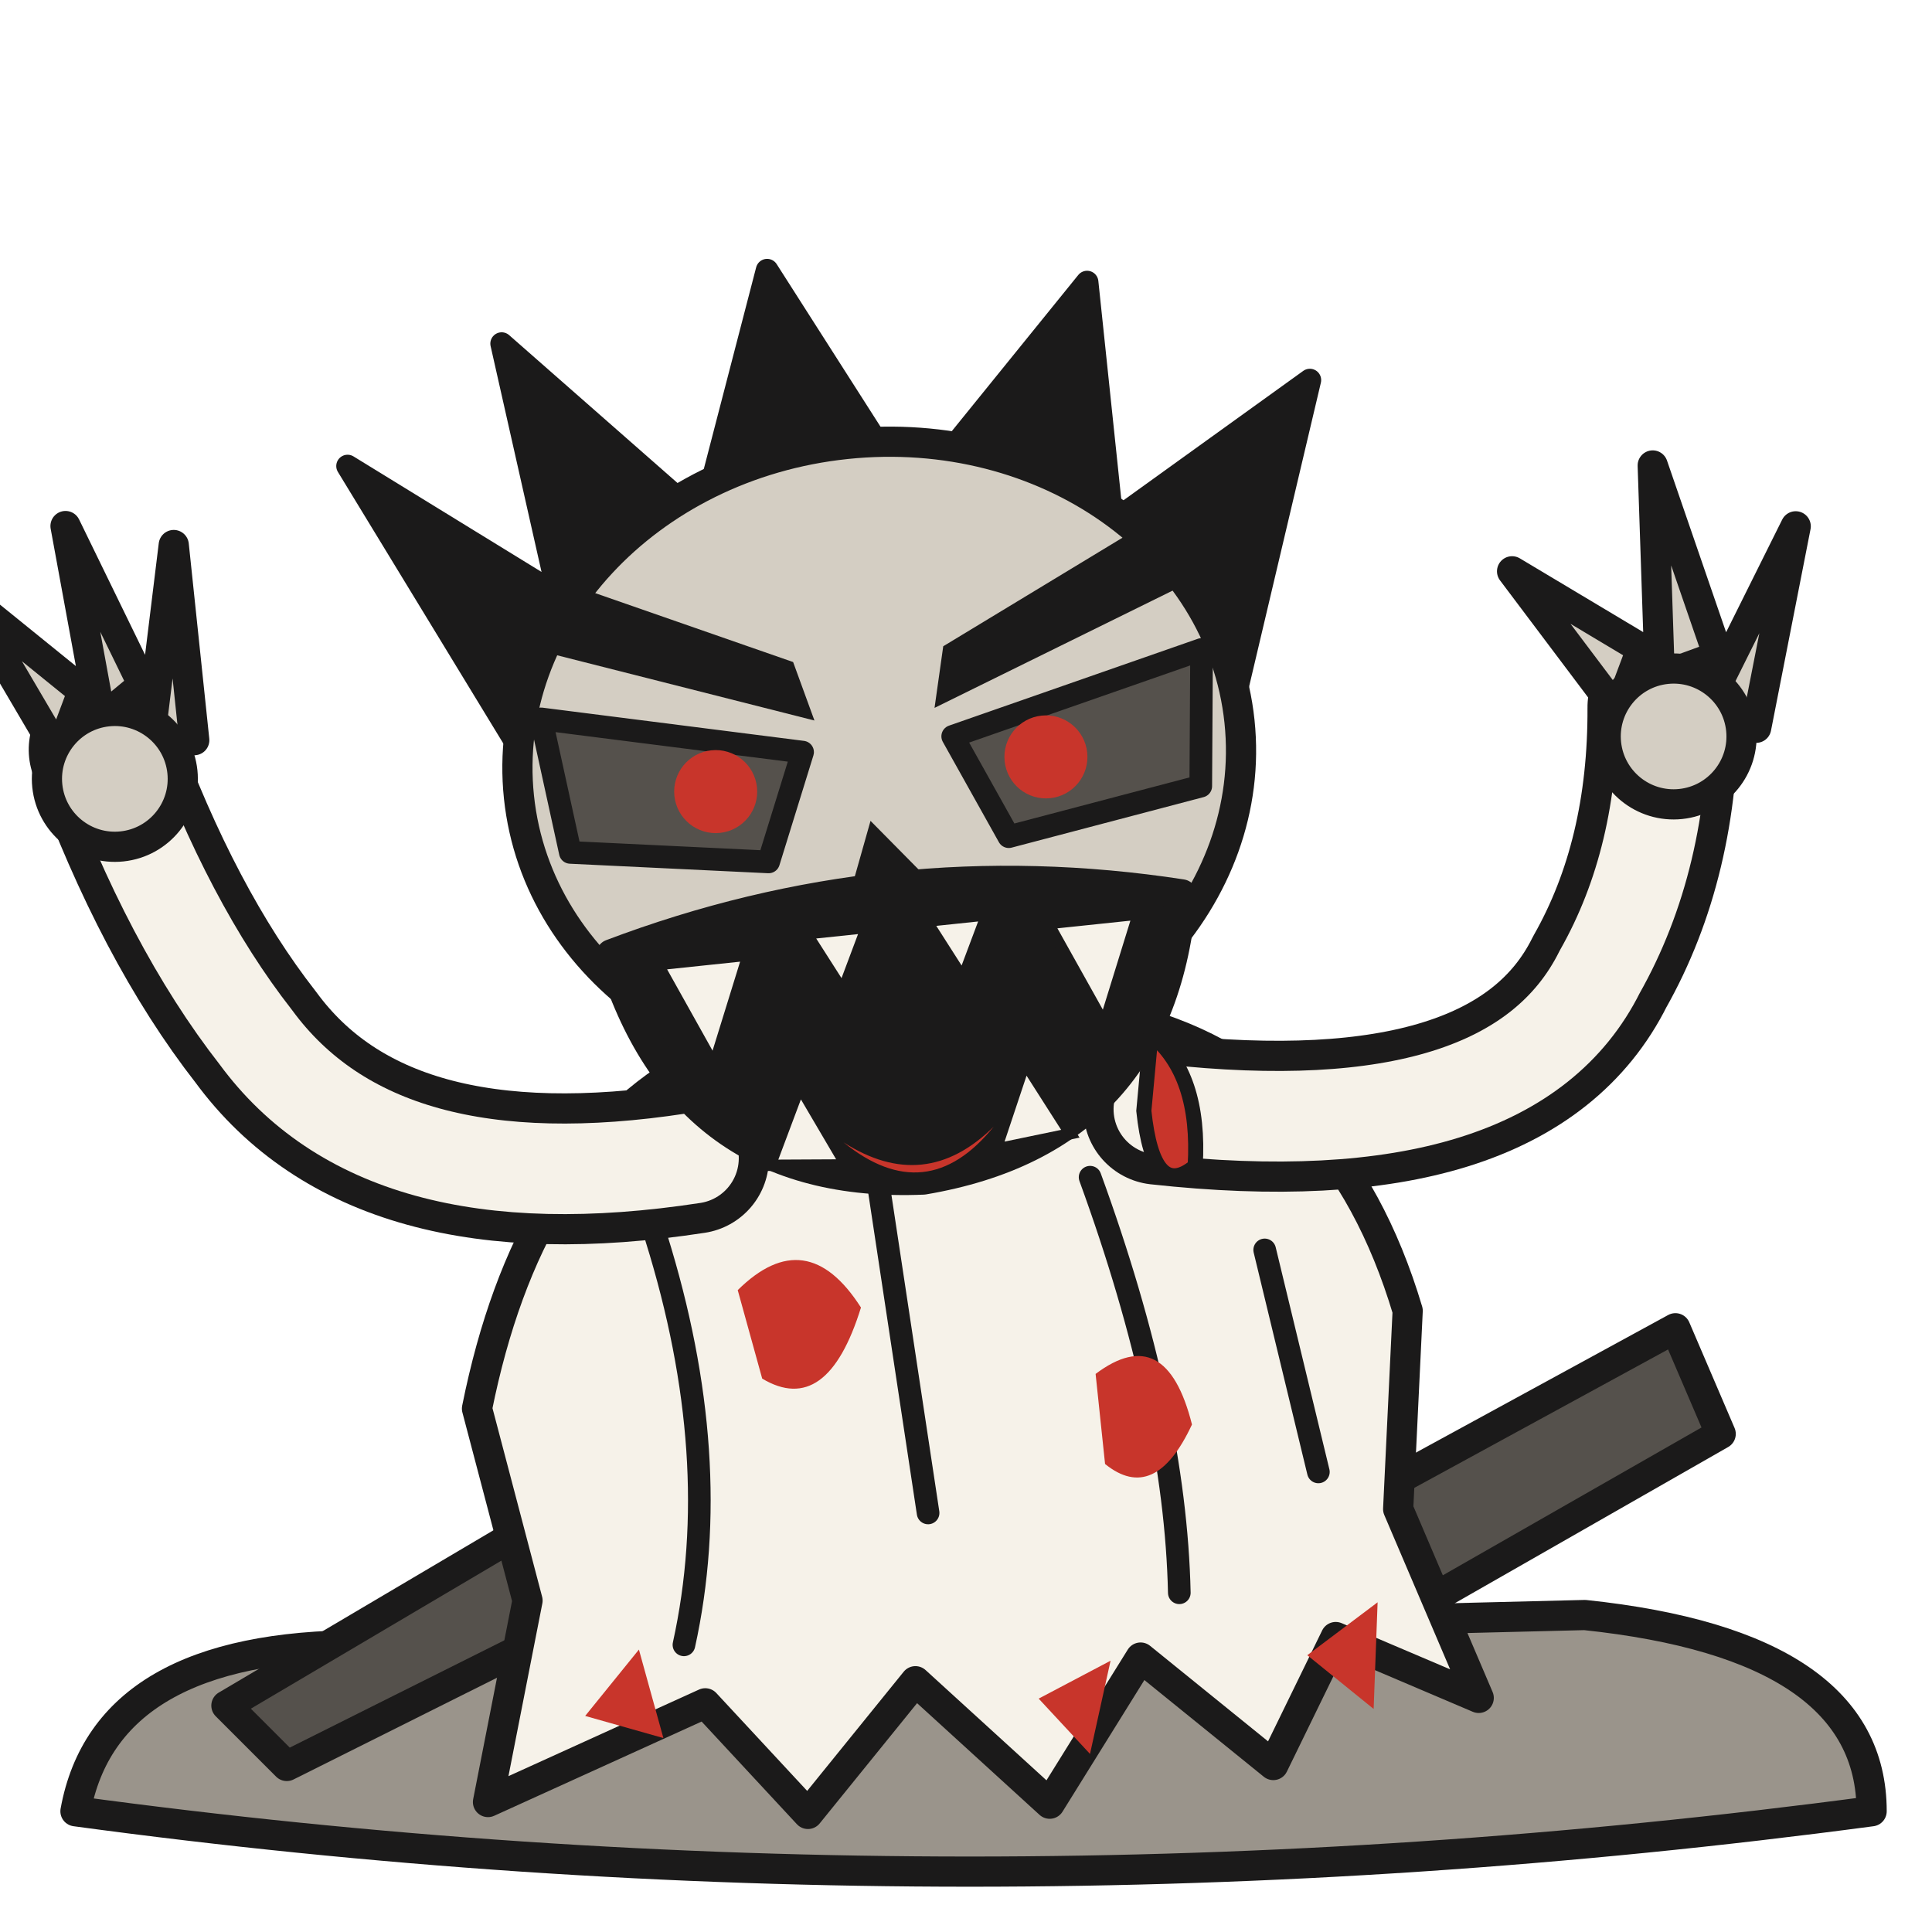
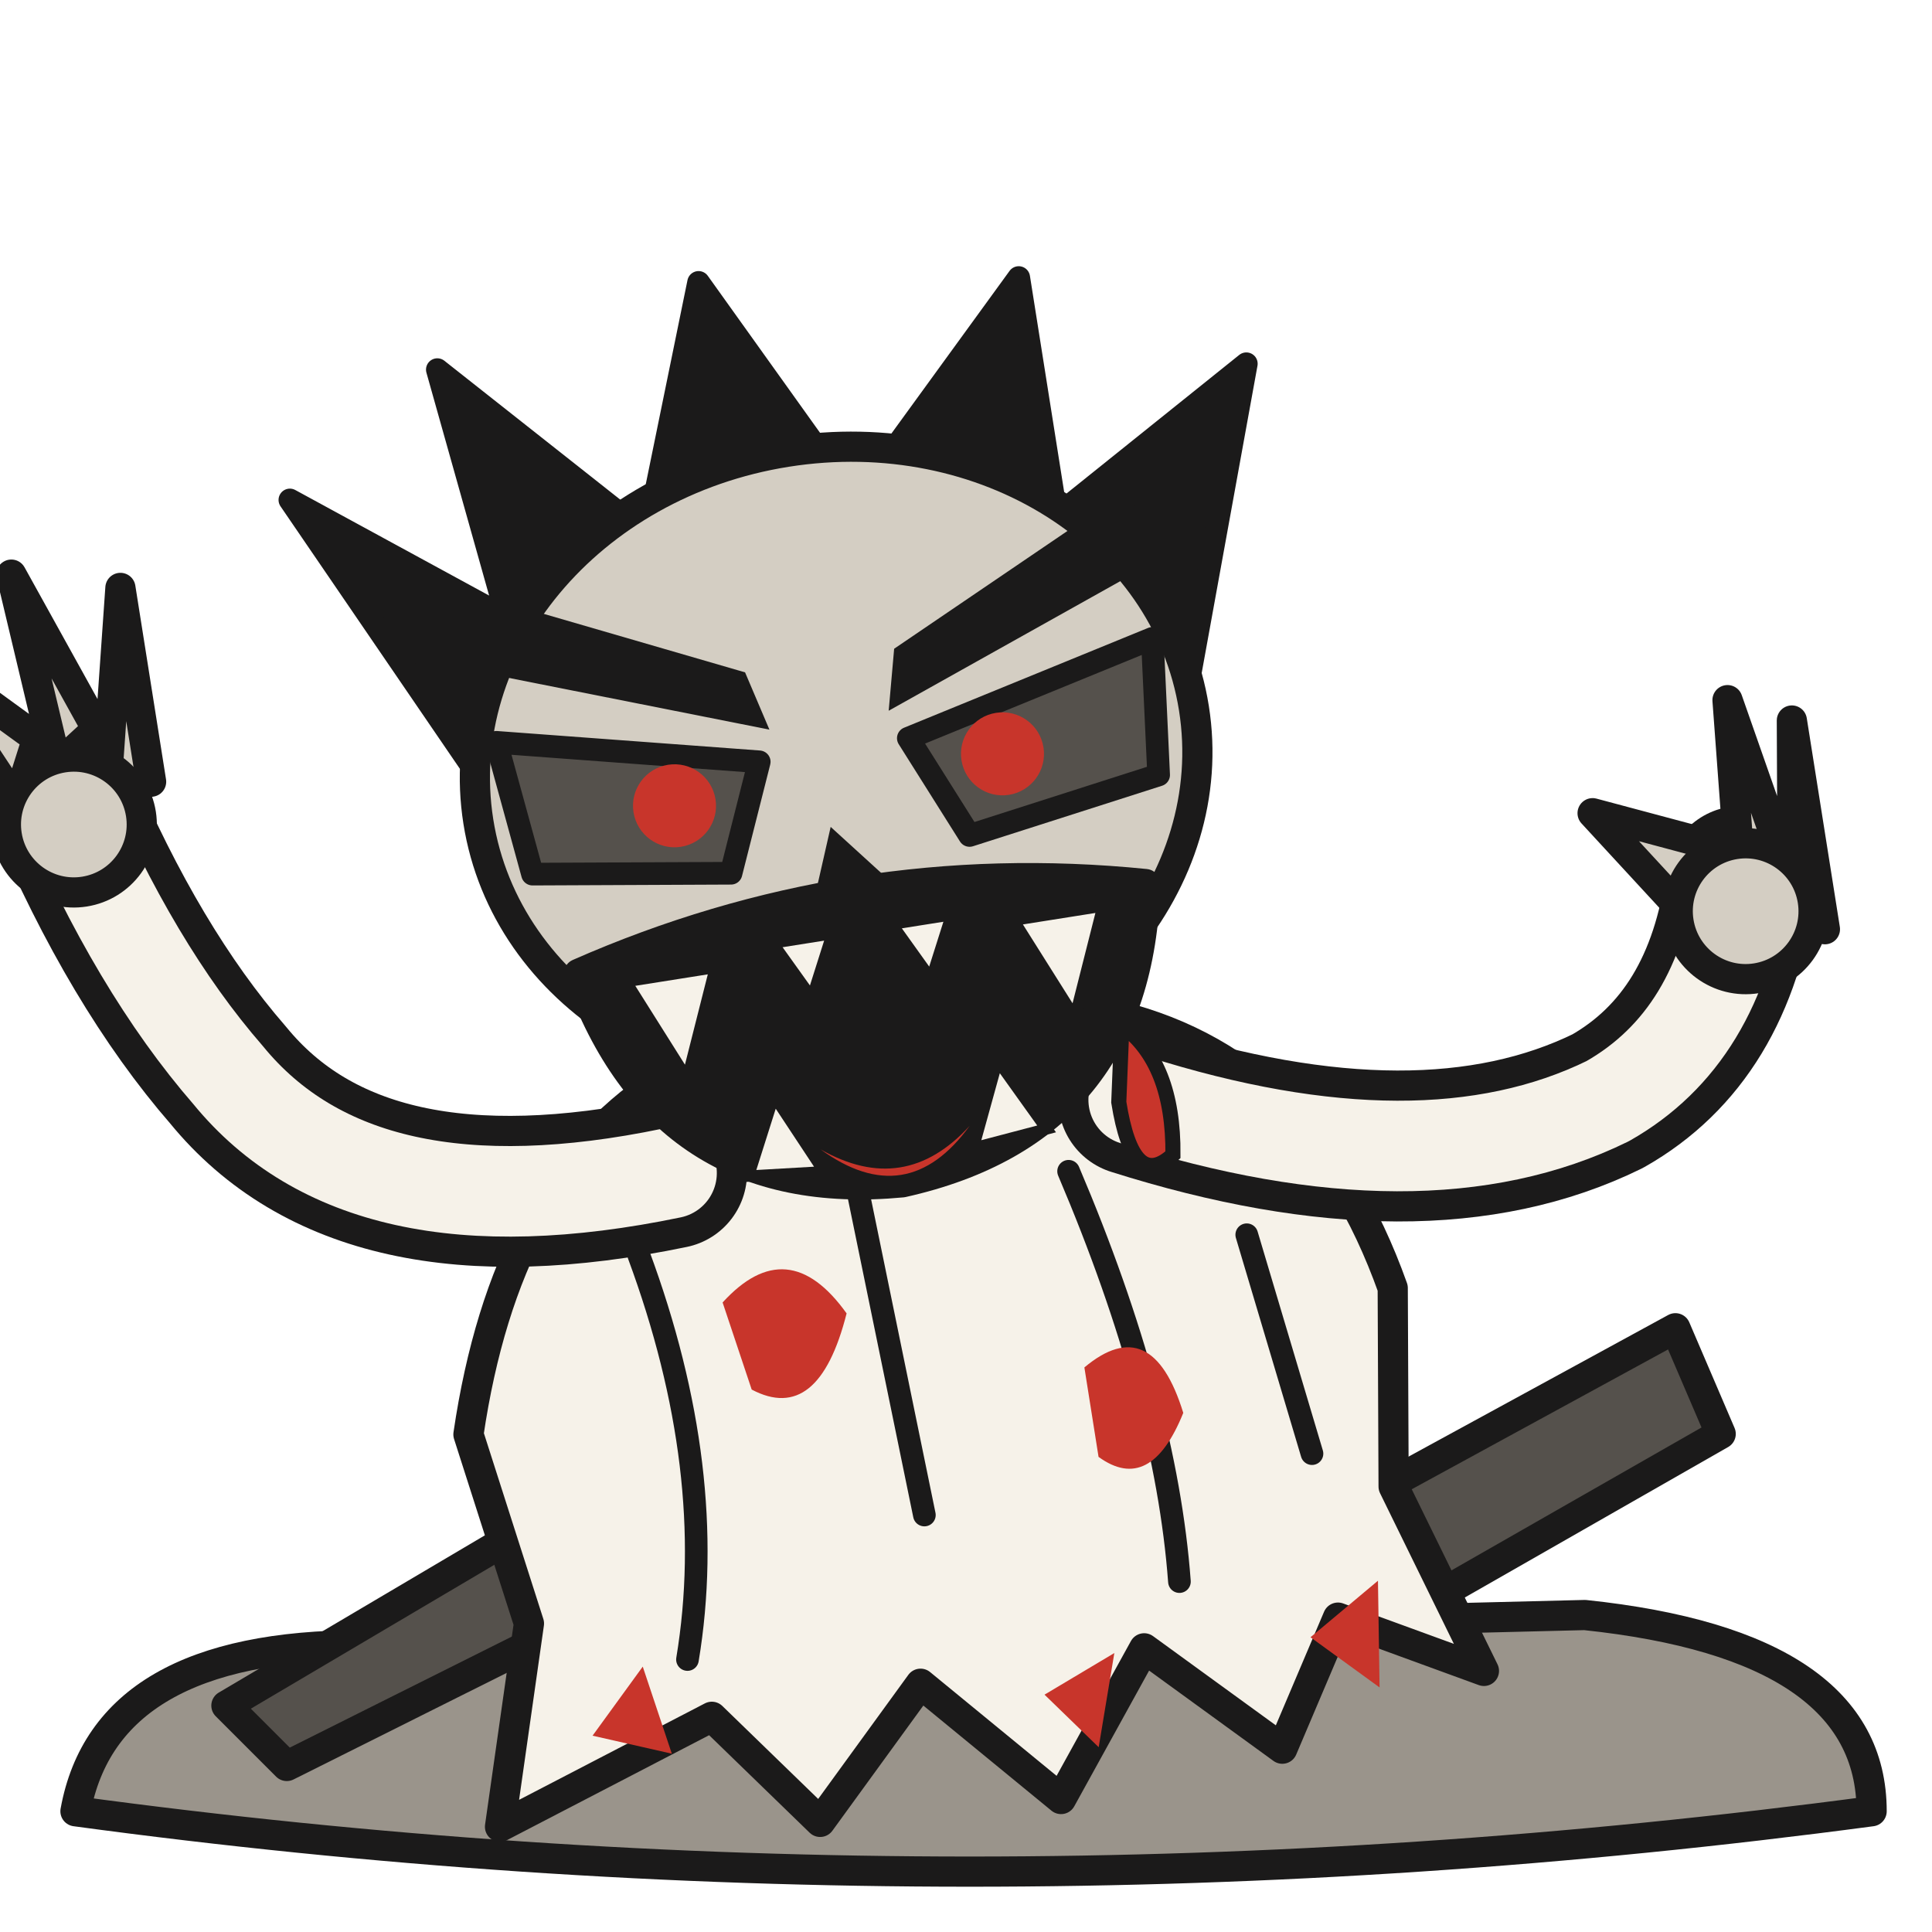
<svg xmlns="http://www.w3.org/2000/svg" viewBox="0 0 256 256">
  <style>.i{fill:#1b1a1a}.p{fill:#f6f2e9}.l{fill:#d4cec3}.m{fill:#9a948b}.d{fill:#55514c}.v{fill:#c8352b}.g{fill:#c9a23a}.o{stroke:#1b1a1a;stroke-width:4;stroke-linejoin:round;stroke-linecap:round}.t{stroke:#1b1a1a;stroke-width:3;stroke-linejoin:round;stroke-linecap:round;fill:none}.n{fill:none}</style>
  <path class="o m" d="M10 240Q14 218 48 218L210 214Q248 218 248 240Q128 256 10 240Z" />
  <path class="o d" d="M178 200L222 176L228 190L186 214ZM30 226L74 200L82 212L38 234Z" stroke-width="3.5" />
-   <g transform="rotate(-6 128 210)">
+   <g transform="rotate(-9 128 210)">
    <path class="o p" d="M62 232L70 206L66 180Q76 148 98 138L158 138Q184 148 190 180L186 206L194 232L176 222L166 238L150 222L136 240L120 222L104 238L92 222Z" />
    <path class="t" stroke="#9a948b" stroke-width="2.5" d="M92 160Q98 190 90 214M122 156L124 200M150 158Q158 190 156 214M172 170L176 200" />
    <g class="v">
      <path d="M102 168Q112 160 118 172Q112 186 104 180ZM148 184Q158 178 160 192Q154 202 148 196Z" />
      <path d="M76 222L84 214L86 226ZM136 226L146 222L142 234ZM172 224L182 218L180 232Z" />
    </g>
    <path d="M98 150Q56 152 42 128Q32 112 26 88" fill="none" stroke="#1b1a1a" stroke-width="20" stroke-linecap="round" stroke-linejoin="round" />
    <path d="M98 150Q56 152 42 128Q32 112 26 88" fill="none" stroke="#f6f2e9" stroke-width="12" stroke-linecap="round" stroke-linejoin="round" />
-     <path d="M160 150Q206 160 220 138Q230 124 232 104" fill="none" stroke="#1b1a1a" stroke-width="20" stroke-linecap="round" stroke-linejoin="round" />
-     <path d="M160 150Q206 160 220 138Q230 124 232 104" fill="none" stroke="#f6f2e9" stroke-width="12" stroke-linecap="round" stroke-linejoin="round" />
+     <path d="M160 150Q196 168 222 160Q238 154 244 134" fill="none" stroke="#1b1a1a" stroke-width="20" stroke-linecap="round" stroke-linejoin="round" />
+     <path d="M160 150Q196 168 222 160Q238 154 244 134" fill="none" stroke="#f6f2e9" stroke-width="12" stroke-linecap="round" stroke-linejoin="round" />
    <g class="o l" stroke-width="2.5">
      <path d="M20 88L10 66L24 80ZM26 84L24 58L32 80ZM32 88L38 62L38 88Z" />
-       <path d="M226 104L214 84L230 96ZM232 100L234 72L240 98ZM238 104L252 82L244 108Z" />
+       <path d="M238 140L226 122L244 130ZM244 134L246 110L250 132ZM250 140L254 114L254 142Z" />
    </g>
    <circle class="o l" cx="27" cy="92" r="9" />
-     <circle class="o l" cx="233" cy="108" r="9" />
+     <circle class="o l" cx="244" cy="138" r="9" />
    <path class="i" stroke="#1b1a1a" stroke-width="3" stroke-linejoin="round" d="M80 92L62 54L88 74L84 40L108 66L120 34L136 66L162 40L162 72L190 56L176 96Z" />
    <ellipse class="o l" cx="128" cy="100" rx="48" ry="42" />
    <path class="d" stroke="#1b1a1a" stroke-width="3" stroke-linejoin="round" d="M84 90L118 98L112 112L86 108ZM172 90L138 98L144 112L170 108Z" />
    <circle class="v" cx="106" cy="102" r="5.5" />
    <circle class="v" cx="150" cy="102" r="5.5" />
    <path class="i" d="M82 80L120 94L118 86L84 70ZM174 80L136 94L138 86L172 70Z" />
    <path class="i" d="M126 108L122 118L134 118Z" />
    <path class="o i" d="M90 122Q128 112 166 122Q160 154 128 156Q96 154 90 122Z" />
    <g class="p" stroke="#1b1a1a" stroke-width="1.5">
      <path d="M96 124L102 138L108 124ZM148 124L154 138L160 124ZM116 122L120 130L124 122ZM132 122L136 130L140 122Z" />
      <path d="M108 152L113 142L118 153ZM138 153L143 142L148 152Z" />
    </g>
    <path class="v" d="M118 150Q128 160 138 150Q128 158 118 150Z" />
    <path class="v" d="M160 140Q166 146 164 158Q158 162 158 150Z" stroke="#1b1a1a" stroke-width="2" />
  </g>
</svg>
